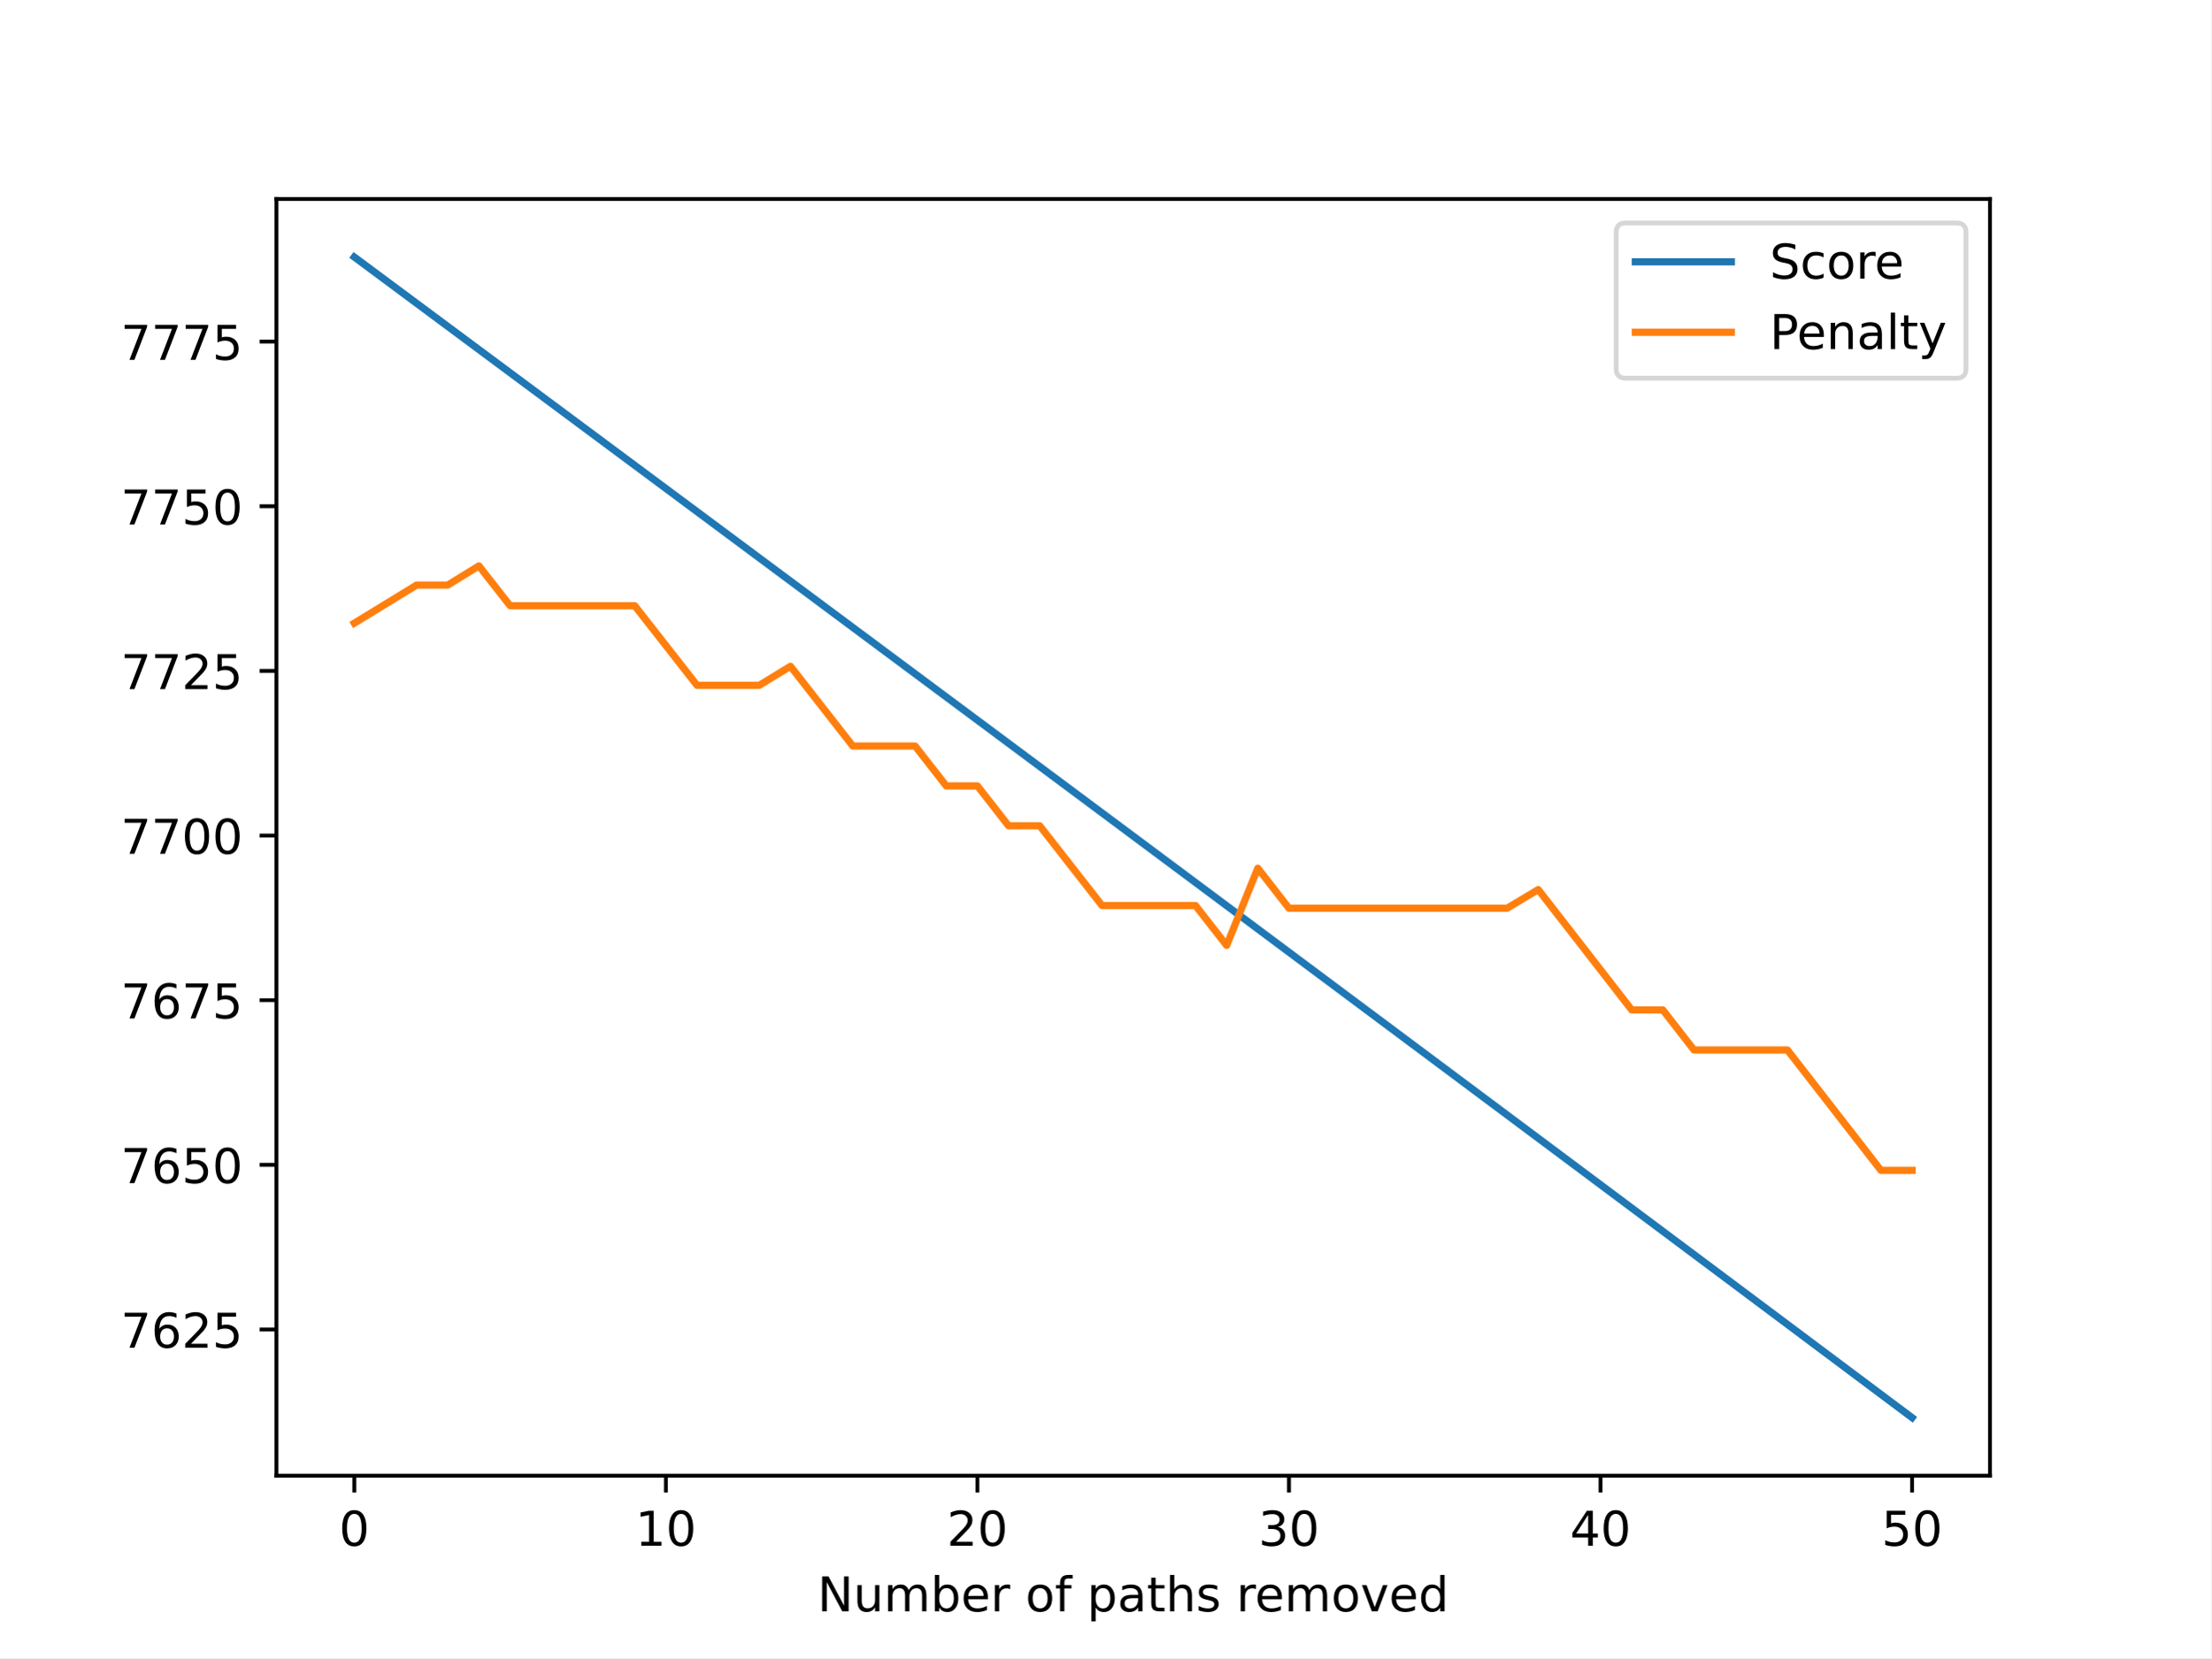
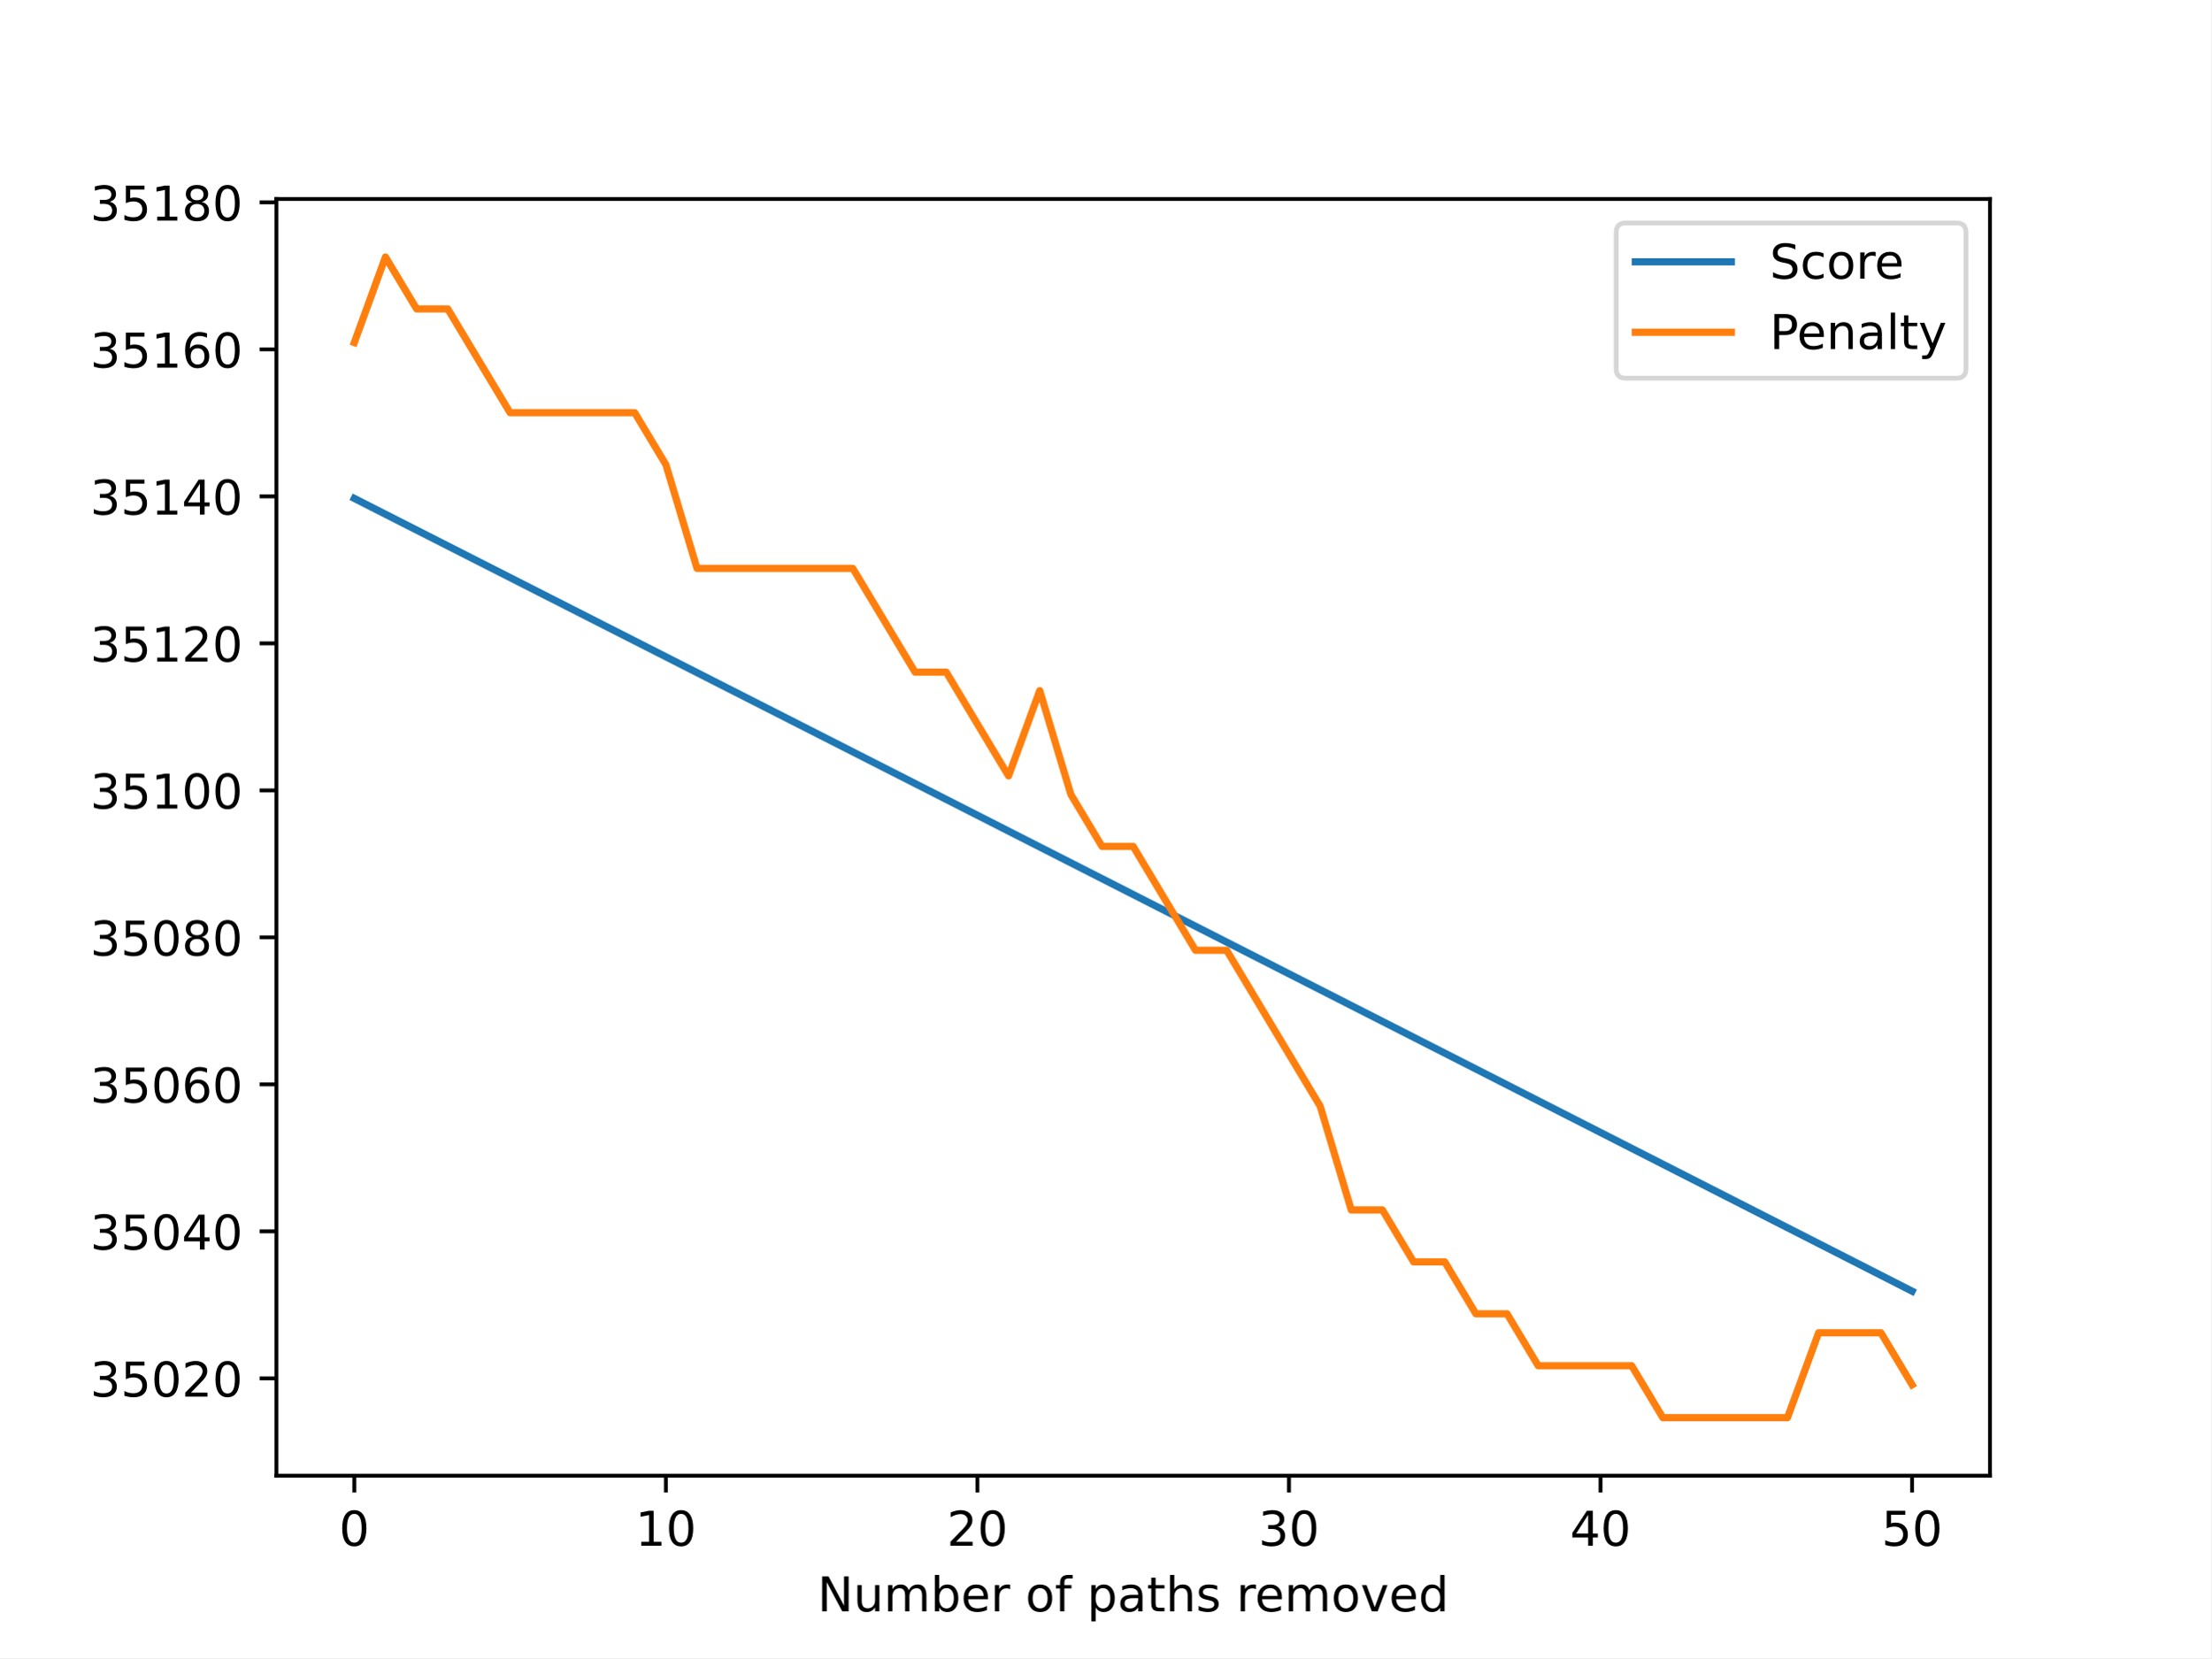
<svg xmlns="http://www.w3.org/2000/svg" xmlns:xlink="http://www.w3.org/1999/xlink" height="345.6pt" version="1.1" viewBox="0 0 460.8 345.6" width="460.8pt">
  <defs>
    <style type="text/css">*{stroke-linecap:butt;stroke-linejoin:round;}</style>
  </defs>
  <g id="figure_1">
    <g id="patch_1">
      <path d="M 0 345.6  L 460.8 345.6  L 460.8 0  L 0 0  z " style="fill:#ffffff;" />
    </g>
    <g id="axes_1">
      <g id="patch_2">
        <path d="M 57.6 307.584  L 414.72 307.584  L 414.72 41.472  L 57.6 41.472  z " style="fill:#ffffff;" />
      </g>
      <g id="matplotlib.axis_1">
        <g id="xtick_1">
          <g id="line2d_1">
            <defs>
-               <path d="M 0 0  L 0 3.5  " id="m27bc088cf8" style="stroke:#000000;stroke-width:0.8;" />
-             </defs>
-             <g>
-               <use style="stroke:#000000;stroke-width:0.8;" x="73.833" xlink:href="#m27bc088cf8" y="307.584" />
+               <path d="M 0 0  L 0 3.5  " id="m526ab28e0a" style="stroke:#000000;stroke-width:0.8;" />
+             </defs>
+             <g>
+               <use style="stroke:#000000;stroke-width:0.8;" x="73.833" xlink:href="#m526ab28e0a" y="307.584" />
            </g>
          </g>
          <g id="text_1">
            <g transform="translate(70.65148 322.1824)scale(0.1 -0.1)">
              <defs>
                <path d="M 31.781 66.406  Q 24.172 66.406 20.328 58.906  Q 16.5 51.422 16.5 36.375  Q 16.5 21.391 20.328 13.891  Q 24.172 6.391 31.781 6.391  Q 39.453 6.391 43.281 13.891  Q 47.125 21.391 47.125 36.375  Q 47.125 51.422 43.281 58.906  Q 39.453 66.406 31.781 66.406  z M 31.781 74.219  Q 44.047 74.219 50.516 64.516  Q 56.984 54.828 56.984 36.375  Q 56.984 17.969 50.516 8.266  Q 44.047 -1.422 31.781 -1.422  Q 19.531 -1.422 13.062 8.266  Q 6.594 17.969 6.594 36.375  Q 6.594 54.828 13.062 64.516  Q 19.531 74.219 31.781 74.219  z " id="DejaVuSans-48" />
              </defs>
              <use xlink:href="#DejaVuSans-48" />
            </g>
          </g>
        </g>
        <g id="xtick_2">
          <g id="line2d_2">
            <g>
-               <use style="stroke:#000000;stroke-width:0.8;" x="138.764" xlink:href="#m27bc088cf8" y="307.584" />
+               <use style="stroke:#000000;stroke-width:0.8;" x="138.764" xlink:href="#m526ab28e0a" y="307.584" />
            </g>
          </g>
          <g id="text_2">
            <g transform="translate(132.4011 322.1824)scale(0.1 -0.1)">
              <defs>
                <path d="M 12.406 8.297  L 28.516 8.297  L 28.516 63.922  L 10.984 60.406  L 10.984 69.391  L 28.422 72.906  L 38.281 72.906  L 38.281 8.297  L 54.391 8.297  L 54.391 0  L 12.406 0  z " id="DejaVuSans-49" />
              </defs>
              <use xlink:href="#DejaVuSans-49" />
              <use x="63.623" xlink:href="#DejaVuSans-48" />
            </g>
          </g>
        </g>
        <g id="xtick_3">
          <g id="line2d_3">
            <g>
-               <use style="stroke:#000000;stroke-width:0.8;" x="203.695" xlink:href="#m27bc088cf8" y="307.584" />
+               <use style="stroke:#000000;stroke-width:0.8;" x="203.695" xlink:href="#m526ab28e0a" y="307.584" />
            </g>
          </g>
          <g id="text_3">
            <g transform="translate(197.332 322.1824)scale(0.1 -0.1)">
              <defs>
                <path d="M 19.188 8.297  L 53.609 8.297  L 53.609 0  L 7.328 0  L 7.328 8.297  Q 12.938 14.109 22.625 23.891  Q 32.328 33.688 34.812 36.531  Q 39.547 41.844 41.422 45.531  Q 43.312 49.219 43.312 52.781  Q 43.312 58.594 39.234 62.25  Q 35.156 65.922 28.609 65.922  Q 23.969 65.922 18.812 64.312  Q 13.672 62.703 7.812 59.422  L 7.812 69.391  Q 13.766 71.781 18.938 73  Q 24.125 74.219 28.422 74.219  Q 39.75 74.219 46.484 68.547  Q 53.219 62.891 53.219 53.422  Q 53.219 48.922 51.531 44.891  Q 49.859 40.875 45.406 35.406  Q 44.188 33.984 37.641 27.219  Q 31.109 20.453 19.188 8.297  z " id="DejaVuSans-50" />
              </defs>
              <use xlink:href="#DejaVuSans-50" />
              <use x="63.623" xlink:href="#DejaVuSans-48" />
            </g>
          </g>
        </g>
        <g id="xtick_4">
          <g id="line2d_4">
            <g>
-               <use style="stroke:#000000;stroke-width:0.8;" x="268.625" xlink:href="#m27bc088cf8" y="307.584" />
+               <use style="stroke:#000000;stroke-width:0.8;" x="268.625" xlink:href="#m526ab28e0a" y="307.584" />
            </g>
          </g>
          <g id="text_4">
            <g transform="translate(262.263 322.1824)scale(0.1 -0.1)">
              <defs>
                <path d="M 40.578 39.312  Q 47.656 37.797 51.625 33  Q 55.609 28.219 55.609 21.188  Q 55.609 10.406 48.188 4.484  Q 40.766 -1.422 27.094 -1.422  Q 22.516 -1.422 17.656 -0.516  Q 12.797 0.391 7.625 2.203  L 7.625 11.719  Q 11.719 9.328 16.594 8.109  Q 21.484 6.891 26.812 6.891  Q 36.078 6.891 40.938 10.547  Q 45.797 14.203 45.797 21.188  Q 45.797 27.641 41.281 31.266  Q 36.766 34.906 28.719 34.906  L 20.219 34.906  L 20.219 43.016  L 29.109 43.016  Q 36.375 43.016 40.234 45.922  Q 44.094 48.828 44.094 54.297  Q 44.094 59.906 40.109 62.906  Q 36.141 65.922 28.719 65.922  Q 24.656 65.922 20.016 65.031  Q 15.375 64.156 9.812 62.312  L 9.812 71.094  Q 15.438 72.656 20.344 73.438  Q 25.25 74.219 29.594 74.219  Q 40.828 74.219 47.359 69.109  Q 53.906 64.016 53.906 55.328  Q 53.906 49.266 50.438 45.094  Q 46.969 40.922 40.578 39.312  z " id="DejaVuSans-51" />
              </defs>
              <use xlink:href="#DejaVuSans-51" />
              <use x="63.623" xlink:href="#DejaVuSans-48" />
            </g>
          </g>
        </g>
        <g id="xtick_5">
          <g id="line2d_5">
            <g>
-               <use style="stroke:#000000;stroke-width:0.8;" x="333.556" xlink:href="#m27bc088cf8" y="307.584" />
+               <use style="stroke:#000000;stroke-width:0.8;" x="333.556" xlink:href="#m526ab28e0a" y="307.584" />
            </g>
          </g>
          <g id="text_5">
            <g transform="translate(327.1939 322.1824)scale(0.1 -0.1)">
              <defs>
                <path d="M 37.797 64.312  L 12.891 25.391  L 37.797 25.391  z M 35.203 72.906  L 47.609 72.906  L 47.609 25.391  L 58.016 25.391  L 58.016 17.188  L 47.609 17.188  L 47.609 0  L 37.797 0  L 37.797 17.188  L 4.891 17.188  L 4.891 26.703  z " id="DejaVuSans-52" />
              </defs>
              <use xlink:href="#DejaVuSans-52" />
              <use x="63.623" xlink:href="#DejaVuSans-48" />
            </g>
          </g>
        </g>
        <g id="xtick_6">
          <g id="line2d_6">
            <g>
-               <use style="stroke:#000000;stroke-width:0.8;" x="398.487" xlink:href="#m27bc088cf8" y="307.584" />
+               <use style="stroke:#000000;stroke-width:0.8;" x="398.487" xlink:href="#m526ab28e0a" y="307.584" />
            </g>
          </g>
          <g id="text_6">
            <g transform="translate(392.1248 322.1824)scale(0.1 -0.1)">
              <defs>
                <path d="M 10.797 72.906  L 49.516 72.906  L 49.516 64.594  L 19.828 64.594  L 19.828 46.734  Q 21.969 47.469 24.109 47.828  Q 26.266 48.188 28.422 48.188  Q 40.625 48.188 47.75 41.5  Q 54.891 34.812 54.891 23.391  Q 54.891 11.625 47.562 5.094  Q 40.234 -1.422 26.906 -1.422  Q 22.312 -1.422 17.547 -0.641  Q 12.797 0.141 7.719 1.703  L 7.719 11.625  Q 12.109 9.234 16.797 8.062  Q 21.484 6.891 26.703 6.891  Q 35.156 6.891 40.078 11.328  Q 45.016 15.766 45.016 23.391  Q 45.016 31 40.078 35.438  Q 35.156 39.891 26.703 39.891  Q 22.75 39.891 18.812 39.016  Q 14.891 38.141 10.797 36.281  z " id="DejaVuSans-53" />
              </defs>
              <use xlink:href="#DejaVuSans-53" />
              <use x="63.623" xlink:href="#DejaVuSans-48" />
            </g>
          </g>
        </g>
        <g id="text_7">
          <g transform="translate(170.3561 335.8606)scale(0.1 -0.1)">
            <defs>
              <path d="M 9.812 72.906  L 23.094 72.906  L 55.422 11.922  L 55.422 72.906  L 64.984 72.906  L 64.984 0  L 51.703 0  L 19.391 60.984  L 19.391 0  L 9.812 0  z " id="DejaVuSans-78" />
              <path d="M 8.5 21.578  L 8.5 54.688  L 17.484 54.688  L 17.484 21.922  Q 17.484 14.156 20.5 10.266  Q 23.531 6.391 29.594 6.391  Q 36.859 6.391 41.078 11.031  Q 45.312 15.672 45.312 23.688  L 45.312 54.688  L 54.297 54.688  L 54.297 0  L 45.312 0  L 45.312 8.406  Q 42.047 3.422 37.719 1  Q 33.406 -1.422 27.688 -1.422  Q 18.266 -1.422 13.375 4.438  Q 8.5 10.297 8.5 21.578  z M 31.109 56  z " id="DejaVuSans-117" />
              <path d="M 52 44.188  Q 55.375 50.25 60.062 53.125  Q 64.75 56 71.094 56  Q 79.641 56 84.281 50.016  Q 88.922 44.047 88.922 33.016  L 88.922 0  L 79.891 0  L 79.891 32.719  Q 79.891 40.578 77.094 44.375  Q 74.312 48.188 68.609 48.188  Q 61.625 48.188 57.562 43.547  Q 53.516 38.922 53.516 30.906  L 53.516 0  L 44.484 0  L 44.484 32.719  Q 44.484 40.625 41.703 44.406  Q 38.922 48.188 33.109 48.188  Q 26.219 48.188 22.156 43.531  Q 18.109 38.875 18.109 30.906  L 18.109 0  L 9.078 0  L 9.078 54.688  L 18.109 54.688  L 18.109 46.188  Q 21.188 51.219 25.484 53.609  Q 29.781 56 35.688 56  Q 41.656 56 45.828 52.969  Q 50 49.953 52 44.188  z " id="DejaVuSans-109" />
              <path d="M 48.688 27.297  Q 48.688 37.203 44.609 42.844  Q 40.531 48.484 33.406 48.484  Q 26.266 48.484 22.188 42.844  Q 18.109 37.203 18.109 27.297  Q 18.109 17.391 22.188 11.75  Q 26.266 6.109 33.406 6.109  Q 40.531 6.109 44.609 11.75  Q 48.688 17.391 48.688 27.297  z M 18.109 46.391  Q 20.953 51.266 25.266 53.625  Q 29.594 56 35.594 56  Q 45.562 56 51.781 48.094  Q 58.016 40.188 58.016 27.297  Q 58.016 14.406 51.781 6.484  Q 45.562 -1.422 35.594 -1.422  Q 29.594 -1.422 25.266 0.953  Q 20.953 3.328 18.109 8.203  L 18.109 0  L 9.078 0  L 9.078 75.984  L 18.109 75.984  z " id="DejaVuSans-98" />
              <path d="M 56.203 29.594  L 56.203 25.203  L 14.891 25.203  Q 15.484 15.922 20.484 11.062  Q 25.484 6.203 34.422 6.203  Q 39.594 6.203 44.453 7.469  Q 49.312 8.734 54.109 11.281  L 54.109 2.781  Q 49.266 0.734 44.188 -0.344  Q 39.109 -1.422 33.891 -1.422  Q 20.797 -1.422 13.156 6.188  Q 5.516 13.812 5.516 26.812  Q 5.516 40.234 12.766 48.109  Q 20.016 56 32.328 56  Q 43.359 56 49.781 48.891  Q 56.203 41.797 56.203 29.594  z M 47.219 32.234  Q 47.125 39.594 43.094 43.984  Q 39.062 48.391 32.422 48.391  Q 24.906 48.391 20.391 44.141  Q 15.875 39.891 15.188 32.172  z " id="DejaVuSans-101" />
              <path d="M 41.109 46.297  Q 39.594 47.172 37.812 47.578  Q 36.031 48 33.891 48  Q 26.266 48 22.188 43.047  Q 18.109 38.094 18.109 28.812  L 18.109 0  L 9.078 0  L 9.078 54.688  L 18.109 54.688  L 18.109 46.188  Q 20.953 51.172 25.484 53.578  Q 30.031 56 36.531 56  Q 37.453 56 38.578 55.875  Q 39.703 55.766 41.062 55.516  z " id="DejaVuSans-114" />
              <path id="DejaVuSans-32" />
              <path d="M 30.609 48.391  Q 23.391 48.391 19.188 42.75  Q 14.984 37.109 14.984 27.297  Q 14.984 17.484 19.156 11.844  Q 23.344 6.203 30.609 6.203  Q 37.797 6.203 41.984 11.859  Q 46.188 17.531 46.188 27.297  Q 46.188 37.016 41.984 42.703  Q 37.797 48.391 30.609 48.391  z M 30.609 56  Q 42.328 56 49.016 48.375  Q 55.719 40.766 55.719 27.297  Q 55.719 13.875 49.016 6.219  Q 42.328 -1.422 30.609 -1.422  Q 18.844 -1.422 12.172 6.219  Q 5.516 13.875 5.516 27.297  Q 5.516 40.766 12.172 48.375  Q 18.844 56 30.609 56  z " id="DejaVuSans-111" />
              <path d="M 37.109 75.984  L 37.109 68.5  L 28.516 68.5  Q 23.688 68.5 21.797 66.547  Q 19.922 64.594 19.922 59.516  L 19.922 54.688  L 34.719 54.688  L 34.719 47.703  L 19.922 47.703  L 19.922 0  L 10.891 0  L 10.891 47.703  L 2.297 47.703  L 2.297 54.688  L 10.891 54.688  L 10.891 58.5  Q 10.891 67.625 15.141 71.797  Q 19.391 75.984 28.609 75.984  z " id="DejaVuSans-102" />
              <path d="M 18.109 8.203  L 18.109 -20.797  L 9.078 -20.797  L 9.078 54.688  L 18.109 54.688  L 18.109 46.391  Q 20.953 51.266 25.266 53.625  Q 29.594 56 35.594 56  Q 45.562 56 51.781 48.094  Q 58.016 40.188 58.016 27.297  Q 58.016 14.406 51.781 6.484  Q 45.562 -1.422 35.594 -1.422  Q 29.594 -1.422 25.266 0.953  Q 20.953 3.328 18.109 8.203  z M 48.688 27.297  Q 48.688 37.203 44.609 42.844  Q 40.531 48.484 33.406 48.484  Q 26.266 48.484 22.188 42.844  Q 18.109 37.203 18.109 27.297  Q 18.109 17.391 22.188 11.75  Q 26.266 6.109 33.406 6.109  Q 40.531 6.109 44.609 11.75  Q 48.688 17.391 48.688 27.297  z " id="DejaVuSans-112" />
              <path d="M 34.281 27.484  Q 23.391 27.484 19.188 25  Q 14.984 22.516 14.984 16.5  Q 14.984 11.719 18.141 8.906  Q 21.297 6.109 26.703 6.109  Q 34.188 6.109 38.703 11.406  Q 43.219 16.703 43.219 25.484  L 43.219 27.484  z M 52.203 31.203  L 52.203 0  L 43.219 0  L 43.219 8.297  Q 40.141 3.328 35.547 0.953  Q 30.953 -1.422 24.312 -1.422  Q 15.922 -1.422 10.953 3.297  Q 6 8.016 6 15.922  Q 6 25.141 12.172 29.828  Q 18.359 34.516 30.609 34.516  L 43.219 34.516  L 43.219 35.406  Q 43.219 41.609 39.141 45  Q 35.062 48.391 27.688 48.391  Q 23 48.391 18.547 47.266  Q 14.109 46.141 10.016 43.891  L 10.016 52.203  Q 14.938 54.109 19.578 55.047  Q 24.219 56 28.609 56  Q 40.484 56 46.344 49.844  Q 52.203 43.703 52.203 31.203  z " id="DejaVuSans-97" />
              <path d="M 18.312 70.219  L 18.312 54.688  L 36.812 54.688  L 36.812 47.703  L 18.312 47.703  L 18.312 18.016  Q 18.312 11.328 20.141 9.422  Q 21.969 7.516 27.594 7.516  L 36.812 7.516  L 36.812 0  L 27.594 0  Q 17.188 0 13.234 3.875  Q 9.281 7.766 9.281 18.016  L 9.281 47.703  L 2.688 47.703  L 2.688 54.688  L 9.281 54.688  L 9.281 70.219  z " id="DejaVuSans-116" />
              <path d="M 54.891 33.016  L 54.891 0  L 45.906 0  L 45.906 32.719  Q 45.906 40.484 42.875 44.328  Q 39.844 48.188 33.797 48.188  Q 26.516 48.188 22.312 43.547  Q 18.109 38.922 18.109 30.906  L 18.109 0  L 9.078 0  L 9.078 75.984  L 18.109 75.984  L 18.109 46.188  Q 21.344 51.125 25.703 53.562  Q 30.078 56 35.797 56  Q 45.219 56 50.047 50.172  Q 54.891 44.344 54.891 33.016  z " id="DejaVuSans-104" />
              <path d="M 44.281 53.078  L 44.281 44.578  Q 40.484 46.531 36.375 47.5  Q 32.281 48.484 27.875 48.484  Q 21.188 48.484 17.844 46.438  Q 14.5 44.391 14.5 40.281  Q 14.5 37.156 16.891 35.375  Q 19.281 33.594 26.516 31.984  L 29.594 31.297  Q 39.156 29.25 43.188 25.516  Q 47.219 21.781 47.219 15.094  Q 47.219 7.469 41.188 3.016  Q 35.156 -1.422 24.609 -1.422  Q 20.219 -1.422 15.453 -0.562  Q 10.688 0.297 5.422 2  L 5.422 11.281  Q 10.406 8.688 15.234 7.391  Q 20.062 6.109 24.812 6.109  Q 31.156 6.109 34.562 8.281  Q 37.984 10.453 37.984 14.406  Q 37.984 18.062 35.516 20.016  Q 33.062 21.969 24.703 23.781  L 21.578 24.516  Q 13.234 26.266 9.516 29.906  Q 5.812 33.547 5.812 39.891  Q 5.812 47.609 11.281 51.797  Q 16.75 56 26.812 56  Q 31.781 56 36.172 55.266  Q 40.578 54.547 44.281 53.078  z " id="DejaVuSans-115" />
              <path d="M 2.984 54.688  L 12.5 54.688  L 29.594 8.797  L 46.688 54.688  L 56.203 54.688  L 35.688 0  L 23.484 0  z " id="DejaVuSans-118" />
              <path d="M 45.406 46.391  L 45.406 75.984  L 54.391 75.984  L 54.391 0  L 45.406 0  L 45.406 8.203  Q 42.578 3.328 38.25 0.953  Q 33.938 -1.422 27.875 -1.422  Q 17.969 -1.422 11.734 6.484  Q 5.516 14.406 5.516 27.297  Q 5.516 40.188 11.734 48.094  Q 17.969 56 27.875 56  Q 33.938 56 38.25 53.625  Q 42.578 51.266 45.406 46.391  z M 14.797 27.297  Q 14.797 17.391 18.875 11.75  Q 22.953 6.109 30.078 6.109  Q 37.203 6.109 41.297 11.75  Q 45.406 17.391 45.406 27.297  Q 45.406 37.203 41.297 42.844  Q 37.203 48.484 30.078 48.484  Q 22.953 48.484 18.875 42.844  Q 14.797 37.203 14.797 27.297  z " id="DejaVuSans-100" />
            </defs>
            <use xlink:href="#DejaVuSans-78" />
            <use x="74.805" xlink:href="#DejaVuSans-117" />
            <use x="138.184" xlink:href="#DejaVuSans-109" />
            <use x="235.596" xlink:href="#DejaVuSans-98" />
            <use x="299.072" xlink:href="#DejaVuSans-101" />
            <use x="360.596" xlink:href="#DejaVuSans-114" />
            <use x="401.709" xlink:href="#DejaVuSans-32" />
            <use x="433.496" xlink:href="#DejaVuSans-111" />
            <use x="494.678" xlink:href="#DejaVuSans-102" />
            <use x="529.883" xlink:href="#DejaVuSans-32" />
            <use x="561.67" xlink:href="#DejaVuSans-112" />
            <use x="625.146" xlink:href="#DejaVuSans-97" />
            <use x="686.426" xlink:href="#DejaVuSans-116" />
            <use x="725.635" xlink:href="#DejaVuSans-104" />
            <use x="789.014" xlink:href="#DejaVuSans-115" />
            <use x="841.113" xlink:href="#DejaVuSans-32" />
            <use x="872.9" xlink:href="#DejaVuSans-114" />
            <use x="911.764" xlink:href="#DejaVuSans-101" />
            <use x="973.287" xlink:href="#DejaVuSans-109" />
            <use x="1070.699" xlink:href="#DejaVuSans-111" />
            <use x="1131.881" xlink:href="#DejaVuSans-118" />
            <use x="1191.061" xlink:href="#DejaVuSans-101" />
            <use x="1252.584" xlink:href="#DejaVuSans-100" />
          </g>
        </g>
      </g>
      <g id="matplotlib.axis_2">
        <g id="ytick_1">
          <g id="line2d_7">
            <defs>
-               <path d="M 0 0  L -3.5 0  " id="m6a22f4a682" style="stroke:#000000;stroke-width:0.8;" />
-             </defs>
-             <g>
-               <use style="stroke:#000000;stroke-width:0.8;" x="57.6" xlink:href="#m6a22f4a682" y="277.111" />
+               <path d="M 0 0  L -3.5 0  " id="m41a2ef9721" style="stroke:#000000;stroke-width:0.8;" />
+             </defs>
+             <g>
+               <use style="stroke:#000000;stroke-width:0.8;" x="57.6" xlink:href="#m41a2ef9721" y="287.299" />
            </g>
          </g>
          <g id="text_8">
-             <g transform="translate(25.15 280.9101)scale(0.1 -0.1)">
-               <defs>
-                 <path d="M 8.203 72.906  L 55.078 72.906  L 55.078 68.703  L 28.609 0  L 18.312 0  L 43.219 64.594  L 8.203 64.594  z " id="DejaVuSans-55" />
-                 <path d="M 33.016 40.375  Q 26.375 40.375 22.484 35.828  Q 18.609 31.297 18.609 23.391  Q 18.609 15.531 22.484 10.953  Q 26.375 6.391 33.016 6.391  Q 39.656 6.391 43.531 10.953  Q 47.406 15.531 47.406 23.391  Q 47.406 31.297 43.531 35.828  Q 39.656 40.375 33.016 40.375  z M 52.594 71.297  L 52.594 62.312  Q 48.875 64.062 45.094 64.984  Q 41.312 65.922 37.594 65.922  Q 27.828 65.922 22.672 59.328  Q 17.531 52.734 16.797 39.406  Q 19.672 43.656 24.016 45.922  Q 28.375 48.188 33.594 48.188  Q 44.578 48.188 50.953 41.516  Q 57.328 34.859 57.328 23.391  Q 57.328 12.156 50.688 5.359  Q 44.047 -1.422 33.016 -1.422  Q 20.359 -1.422 13.672 8.266  Q 6.984 17.969 6.984 36.375  Q 6.984 53.656 15.188 63.938  Q 23.391 74.219 37.203 74.219  Q 40.922 74.219 44.703 73.484  Q 48.484 72.75 52.594 71.297  z " id="DejaVuSans-54" />
-               </defs>
-               <use xlink:href="#DejaVuSans-55" />
-               <use x="63.623" xlink:href="#DejaVuSans-54" />
-               <use x="127.246" xlink:href="#DejaVuSans-50" />
-               <use x="190.869" xlink:href="#DejaVuSans-53" />
+             <g transform="translate(18.7875 291.0982)scale(0.1 -0.1)">
+               <use xlink:href="#DejaVuSans-51" />
+               <use x="63.623" xlink:href="#DejaVuSans-53" />
+               <use x="127.246" xlink:href="#DejaVuSans-48" />
+               <use x="190.869" xlink:href="#DejaVuSans-50" />
+               <use x="254.492" xlink:href="#DejaVuSans-48" />
            </g>
          </g>
        </g>
        <g id="ytick_2">
          <g id="line2d_8">
            <g>
-               <use style="stroke:#000000;stroke-width:0.8;" x="57.6" xlink:href="#m6a22f4a682" y="242.791" />
+               <use style="stroke:#000000;stroke-width:0.8;" x="57.6" xlink:href="#m41a2ef9721" y="256.658" />
            </g>
          </g>
          <g id="text_9">
-             <g transform="translate(25.15 246.5904)scale(0.1 -0.1)">
-               <use xlink:href="#DejaVuSans-55" />
-               <use x="63.623" xlink:href="#DejaVuSans-54" />
-               <use x="127.246" xlink:href="#DejaVuSans-53" />
-               <use x="190.869" xlink:href="#DejaVuSans-48" />
+             <g transform="translate(18.7875 260.4572)scale(0.1 -0.1)">
+               <use xlink:href="#DejaVuSans-51" />
+               <use x="63.623" xlink:href="#DejaVuSans-53" />
+               <use x="127.246" xlink:href="#DejaVuSans-48" />
+               <use x="190.869" xlink:href="#DejaVuSans-52" />
+               <use x="254.492" xlink:href="#DejaVuSans-48" />
            </g>
          </g>
        </g>
        <g id="ytick_3">
          <g id="line2d_9">
            <g>
-               <use style="stroke:#000000;stroke-width:0.8;" x="57.6" xlink:href="#m6a22f4a682" y="208.471" />
+               <use style="stroke:#000000;stroke-width:0.8;" x="57.6" xlink:href="#m41a2ef9721" y="226.017" />
            </g>
          </g>
          <g id="text_10">
-             <g transform="translate(25.15 212.2707)scale(0.1 -0.1)">
-               <use xlink:href="#DejaVuSans-55" />
-               <use x="63.623" xlink:href="#DejaVuSans-54" />
-               <use x="127.246" xlink:href="#DejaVuSans-55" />
-               <use x="190.869" xlink:href="#DejaVuSans-53" />
+             <g transform="translate(18.7875 229.8163)scale(0.1 -0.1)">
+               <defs>
+                 <path d="M 33.016 40.375  Q 26.375 40.375 22.484 35.828  Q 18.609 31.297 18.609 23.391  Q 18.609 15.531 22.484 10.953  Q 26.375 6.391 33.016 6.391  Q 39.656 6.391 43.531 10.953  Q 47.406 15.531 47.406 23.391  Q 47.406 31.297 43.531 35.828  Q 39.656 40.375 33.016 40.375  z M 52.594 71.297  L 52.594 62.312  Q 48.875 64.062 45.094 64.984  Q 41.312 65.922 37.594 65.922  Q 27.828 65.922 22.672 59.328  Q 17.531 52.734 16.797 39.406  Q 19.672 43.656 24.016 45.922  Q 28.375 48.188 33.594 48.188  Q 44.578 48.188 50.953 41.516  Q 57.328 34.859 57.328 23.391  Q 57.328 12.156 50.688 5.359  Q 44.047 -1.422 33.016 -1.422  Q 20.359 -1.422 13.672 8.266  Q 6.984 17.969 6.984 36.375  Q 6.984 53.656 15.188 63.938  Q 23.391 74.219 37.203 74.219  Q 40.922 74.219 44.703 73.484  Q 48.484 72.75 52.594 71.297  z " id="DejaVuSans-54" />
+               </defs>
+               <use xlink:href="#DejaVuSans-51" />
+               <use x="63.623" xlink:href="#DejaVuSans-53" />
+               <use x="127.246" xlink:href="#DejaVuSans-48" />
+               <use x="190.869" xlink:href="#DejaVuSans-54" />
+               <use x="254.492" xlink:href="#DejaVuSans-48" />
            </g>
          </g>
        </g>
        <g id="ytick_4">
          <g id="line2d_10">
            <g>
-               <use style="stroke:#000000;stroke-width:0.8;" x="57.6" xlink:href="#m6a22f4a682" y="174.152" />
+               <use style="stroke:#000000;stroke-width:0.8;" x="57.6" xlink:href="#m41a2ef9721" y="195.376" />
            </g>
          </g>
          <g id="text_11">
-             <g transform="translate(25.15 177.9509)scale(0.1 -0.1)">
-               <use xlink:href="#DejaVuSans-55" />
-               <use x="63.623" xlink:href="#DejaVuSans-55" />
+             <g transform="translate(18.7875 199.1754)scale(0.1 -0.1)">
+               <defs>
+                 <path d="M 31.781 34.625  Q 24.75 34.625 20.719 30.859  Q 16.703 27.094 16.703 20.516  Q 16.703 13.922 20.719 10.156  Q 24.75 6.391 31.781 6.391  Q 38.812 6.391 42.859 10.172  Q 46.922 13.969 46.922 20.516  Q 46.922 27.094 42.891 30.859  Q 38.875 34.625 31.781 34.625  z M 21.922 38.812  Q 15.578 40.375 12.031 44.719  Q 8.5 49.078 8.5 55.328  Q 8.5 64.062 14.719 69.141  Q 20.953 74.219 31.781 74.219  Q 42.672 74.219 48.875 69.141  Q 55.078 64.062 55.078 55.328  Q 55.078 49.078 51.531 44.719  Q 48 40.375 41.703 38.812  Q 48.828 37.156 52.797 32.312  Q 56.781 27.484 56.781 20.516  Q 56.781 9.906 50.312 4.234  Q 43.844 -1.422 31.781 -1.422  Q 19.734 -1.422 13.25 4.234  Q 6.781 9.906 6.781 20.516  Q 6.781 27.484 10.781 32.312  Q 14.797 37.156 21.922 38.812  z M 18.312 54.391  Q 18.312 48.734 21.844 45.562  Q 25.391 42.391 31.781 42.391  Q 38.141 42.391 41.719 45.562  Q 45.312 48.734 45.312 54.391  Q 45.312 60.062 41.719 63.234  Q 38.141 66.406 31.781 66.406  Q 25.391 66.406 21.844 63.234  Q 18.312 60.062 18.312 54.391  z " id="DejaVuSans-56" />
+               </defs>
+               <use xlink:href="#DejaVuSans-51" />
+               <use x="63.623" xlink:href="#DejaVuSans-53" />
              <use x="127.246" xlink:href="#DejaVuSans-48" />
-               <use x="190.869" xlink:href="#DejaVuSans-48" />
+               <use x="190.869" xlink:href="#DejaVuSans-56" />
+               <use x="254.492" xlink:href="#DejaVuSans-48" />
            </g>
          </g>
        </g>
        <g id="ytick_5">
          <g id="line2d_11">
            <g>
-               <use style="stroke:#000000;stroke-width:0.8;" x="57.6" xlink:href="#m6a22f4a682" y="139.832" />
+               <use style="stroke:#000000;stroke-width:0.8;" x="57.6" xlink:href="#m41a2ef9721" y="164.735" />
            </g>
          </g>
          <g id="text_12">
-             <g transform="translate(25.15 143.6312)scale(0.1 -0.1)">
-               <use xlink:href="#DejaVuSans-55" />
-               <use x="63.623" xlink:href="#DejaVuSans-55" />
-               <use x="127.246" xlink:href="#DejaVuSans-50" />
-               <use x="190.869" xlink:href="#DejaVuSans-53" />
+             <g transform="translate(18.7875 168.5344)scale(0.1 -0.1)">
+               <use xlink:href="#DejaVuSans-51" />
+               <use x="63.623" xlink:href="#DejaVuSans-53" />
+               <use x="127.246" xlink:href="#DejaVuSans-49" />
+               <use x="190.869" xlink:href="#DejaVuSans-48" />
+               <use x="254.492" xlink:href="#DejaVuSans-48" />
            </g>
          </g>
        </g>
        <g id="ytick_6">
          <g id="line2d_12">
            <g>
-               <use style="stroke:#000000;stroke-width:0.8;" x="57.6" xlink:href="#m6a22f4a682" y="105.512" />
+               <use style="stroke:#000000;stroke-width:0.8;" x="57.6" xlink:href="#m41a2ef9721" y="134.094" />
            </g>
          </g>
          <g id="text_13">
-             <g transform="translate(25.15 109.3114)scale(0.1 -0.1)">
-               <use xlink:href="#DejaVuSans-55" />
-               <use x="63.623" xlink:href="#DejaVuSans-55" />
-               <use x="127.246" xlink:href="#DejaVuSans-53" />
-               <use x="190.869" xlink:href="#DejaVuSans-48" />
+             <g transform="translate(18.7875 137.8935)scale(0.1 -0.1)">
+               <use xlink:href="#DejaVuSans-51" />
+               <use x="63.623" xlink:href="#DejaVuSans-53" />
+               <use x="127.246" xlink:href="#DejaVuSans-49" />
+               <use x="190.869" xlink:href="#DejaVuSans-50" />
+               <use x="254.492" xlink:href="#DejaVuSans-48" />
            </g>
          </g>
        </g>
        <g id="ytick_7">
          <g id="line2d_13">
            <g>
-               <use style="stroke:#000000;stroke-width:0.8;" x="57.6" xlink:href="#m6a22f4a682" y="71.192" />
+               <use style="stroke:#000000;stroke-width:0.8;" x="57.6" xlink:href="#m41a2ef9721" y="103.453" />
            </g>
          </g>
          <g id="text_14">
-             <g transform="translate(25.15 74.99167)scale(0.1 -0.1)">
-               <use xlink:href="#DejaVuSans-55" />
-               <use x="63.623" xlink:href="#DejaVuSans-55" />
-               <use x="127.246" xlink:href="#DejaVuSans-55" />
-               <use x="190.869" xlink:href="#DejaVuSans-53" />
-             </g>
-           </g>
-         </g>
-       </g>
-       <g id="line2d_14">
-         <path clip-path="url(#pc91fd6bdcb)" d="M 73.833 53.568  L 80.326 58.39  L 86.819 63.212  L 93.312 68.035  L 99.805 72.858  L 106.298 77.681  L 112.791 82.505  L 119.284 87.329  L 125.777 92.155  L 132.271 96.981  L 138.764 101.807  L 145.257 106.634  L 151.75 111.461  L 158.243 116.289  L 164.736 121.117  L 171.229 125.946  L 177.722 130.775  L 184.215 135.605  L 190.708 140.435  L 197.201 145.267  L 203.695 150.099  L 210.188 154.932  L 216.681 159.764  L 223.174 164.598  L 229.667 169.432  L 236.16 174.268  L 242.653 179.105  L 249.146 183.944  L 255.639 188.783  L 262.132 193.625  L 268.625 198.467  L 275.119 203.31  L 281.612 208.154  L 288.105 212.998  L 294.598 217.843  L 301.091 222.689  L 307.584 227.537  L 314.077 232.385  L 320.57 237.234  L 327.063 242.083  L 333.556 246.933  L 340.049 251.784  L 346.543 256.635  L 353.036 261.488  L 359.529 266.342  L 366.022 271.197  L 372.515 276.054  L 379.008 280.912  L 385.501 285.769  L 391.994 290.629  L 398.487 295.488  " style="fill:none;stroke:#1f77b4;stroke-linecap:square;stroke-width:1.5;" />
-       </g>
-       <g id="line2d_15">
-         <path clip-path="url(#pc91fd6bdcb)" d="M 73.833 129.886  L 80.326 125.922  L 86.819 121.942  L 93.312 121.942  L 99.805 117.946  L 106.298 126.242  L 112.791 126.242  L 119.284 126.242  L 125.777 126.242  L 132.271 126.242  L 138.764 134.537  L 145.257 142.833  L 151.75 142.833  L 158.243 142.833  L 164.736 138.871  L 171.229 147.182  L 177.722 155.494  L 184.215 155.494  L 190.708 155.494  L 197.201 163.806  L 203.695 163.806  L 210.188 172.117  L 216.681 172.117  L 223.174 180.429  L 229.667 188.741  L 236.16 188.741  L 242.653 188.741  L 249.146 188.741  L 255.639 197.053  L 262.132 180.964  L 268.625 189.308  L 275.119 189.308  L 281.612 189.308  L 288.105 189.308  L 294.598 189.308  L 301.091 189.308  L 307.584 189.308  L 314.077 189.308  L 320.57 185.413  L 327.063 193.773  L 333.556 202.134  L 340.049 210.494  L 346.543 210.494  L 353.036 218.855  L 359.529 218.855  L 366.022 218.855  L 372.515 218.855  L 379.008 227.215  L 385.501 235.576  L 391.994 243.936  L 398.487 243.936  " style="fill:none;stroke:#ff7f0e;stroke-linecap:square;stroke-width:1.5;" />
+             <g transform="translate(18.7875 107.2525)scale(0.1 -0.1)">
+               <use xlink:href="#DejaVuSans-51" />
+               <use x="63.623" xlink:href="#DejaVuSans-53" />
+               <use x="127.246" xlink:href="#DejaVuSans-49" />
+               <use x="190.869" xlink:href="#DejaVuSans-52" />
+               <use x="254.492" xlink:href="#DejaVuSans-48" />
+             </g>
+           </g>
+         </g>
+         <g id="ytick_8">
+           <g id="line2d_14">
+             <g>
+               <use style="stroke:#000000;stroke-width:0.8;" x="57.6" xlink:href="#m41a2ef9721" y="72.812" />
+             </g>
+           </g>
+           <g id="text_15">
+             <g transform="translate(18.7875 76.61159)scale(0.1 -0.1)">
+               <use xlink:href="#DejaVuSans-51" />
+               <use x="63.623" xlink:href="#DejaVuSans-53" />
+               <use x="127.246" xlink:href="#DejaVuSans-49" />
+               <use x="190.869" xlink:href="#DejaVuSans-54" />
+               <use x="254.492" xlink:href="#DejaVuSans-48" />
+             </g>
+           </g>
+         </g>
+         <g id="ytick_9">
+           <g id="line2d_15">
+             <g>
+               <use style="stroke:#000000;stroke-width:0.8;" x="57.6" xlink:href="#m41a2ef9721" y="42.171" />
+             </g>
+           </g>
+           <g id="text_16">
+             <g transform="translate(18.7875 45.97065)scale(0.1 -0.1)">
+               <use xlink:href="#DejaVuSans-51" />
+               <use x="63.623" xlink:href="#DejaVuSans-53" />
+               <use x="127.246" xlink:href="#DejaVuSans-49" />
+               <use x="190.869" xlink:href="#DejaVuSans-56" />
+               <use x="254.492" xlink:href="#DejaVuSans-48" />
+             </g>
+           </g>
+         </g>
+       </g>
+       <g id="line2d_16">
+         <path clip-path="url(#p001ff86d3c)" d="M 73.833 103.879  L 80.326 107.18  L 86.819 110.48  L 93.312 113.781  L 99.805 117.083  L 106.298 120.384  L 112.791 123.685  L 119.284 126.987  L 125.777 130.289  L 132.271 133.59  L 138.764 136.893  L 145.257 140.195  L 151.75 143.498  L 158.243 146.801  L 164.736 150.103  L 171.229 153.406  L 177.722 156.709  L 184.215 160.013  L 190.708 163.317  L 197.201 166.621  L 203.695 169.926  L 210.188 173.231  L 216.681 176.535  L 223.174 179.84  L 229.667 183.145  L 236.16 186.45  L 242.653 189.755  L 249.146 193.06  L 255.639 196.366  L 262.132 199.672  L 268.625 202.978  L 275.119 206.284  L 281.612 209.591  L 288.105 212.897  L 294.598 216.204  L 301.091 219.511  L 307.584 222.818  L 314.077 226.125  L 320.57 229.432  L 327.063 232.74  L 333.556 236.047  L 340.049 239.355  L 346.543 242.662  L 353.036 245.97  L 359.529 249.278  L 366.022 252.586  L 372.515 255.894  L 379.008 259.202  L 385.501 262.51  L 391.994 265.819  L 398.487 269.127  " style="fill:none;stroke:#1f77b4;stroke-linecap:square;stroke-width:1.5;" />
+       </g>
+       <g id="line2d_17">
+         <path clip-path="url(#p001ff86d3c)" d="M 73.833 71.4  L 80.326 53.568  L 86.819 64.384  L 93.312 64.384  L 99.805 75.2  L 106.298 86.016  L 112.791 86.016  L 119.284 86.016  L 125.777 86.016  L 132.271 86.016  L 138.764 96.833  L 145.257 118.465  L 151.75 118.465  L 158.243 118.465  L 164.736 118.465  L 171.229 118.465  L 177.722 118.465  L 184.215 129.281  L 190.708 140.097  L 197.201 140.097  L 203.695 150.913  L 210.188 161.729  L 216.681 143.951  L 223.174 165.599  L 229.667 176.423  L 236.16 176.423  L 242.653 187.247  L 249.146 198.071  L 255.639 198.071  L 262.132 208.895  L 268.625 219.719  L 275.119 230.544  L 281.612 252.192  L 288.105 252.192  L 294.598 263.016  L 301.091 263.016  L 307.584 273.84  L 314.077 273.84  L 320.57 284.664  L 327.063 284.664  L 333.556 284.664  L 340.049 284.664  L 346.543 295.488  L 353.036 295.488  L 359.529 295.488  L 366.022 295.488  L 372.515 295.488  L 379.008 277.795  L 385.501 277.795  L 391.994 277.795  L 398.487 288.627  " style="fill:none;stroke:#ff7f0e;stroke-linecap:square;stroke-width:1.5;" />
      </g>
      <g id="patch_3">
        <path d="M 57.6 307.584  L 57.6 41.472  " style="fill:none;stroke:#000000;stroke-linecap:square;stroke-linejoin:miter;stroke-width:0.8;" />
      </g>
      <g id="patch_4">
        <path d="M 414.72 307.584  L 414.72 41.472  " style="fill:none;stroke:#000000;stroke-linecap:square;stroke-linejoin:miter;stroke-width:0.8;" />
      </g>
      <g id="patch_5">
        <path d="M 57.6 307.584  L 414.72 307.584  " style="fill:none;stroke:#000000;stroke-linecap:square;stroke-linejoin:miter;stroke-width:0.8;" />
      </g>
      <g id="patch_6">
        <path d="M 57.6 41.472  L 414.72 41.472  " style="fill:none;stroke:#000000;stroke-linecap:square;stroke-linejoin:miter;stroke-width:0.8;" />
      </g>
      <g id="legend_1">
        <g id="patch_7">
          <path d="M 338.817 78.828  L 407.72 78.828  Q 409.72 78.828 409.72 76.828  L 409.72 48.472  Q 409.72 46.472 407.72 46.472  L 338.817 46.472  Q 336.817 46.472 336.817 48.472  L 336.817 76.828  Q 336.817 78.828 338.817 78.828  z " style="fill:#ffffff;opacity:0.8;stroke:#cccccc;stroke-linejoin:miter;" />
        </g>
-         <g id="line2d_16">
+         <g id="line2d_18">
          <path d="M 340.817 54.57  L 360.817 54.57  " style="fill:none;stroke:#1f77b4;stroke-linecap:square;stroke-width:1.5;" />
        </g>
-         <g id="line2d_17" />
-         <g id="text_15">
+         <g id="line2d_19" />
+         <g id="text_17">
          <g transform="translate(368.8169 58.07044)scale(0.1 -0.1)">
            <defs>
              <path d="M 53.516 70.516  L 53.516 60.891  Q 47.906 63.578 42.922 64.891  Q 37.938 66.219 33.297 66.219  Q 25.25 66.219 20.875 63.094  Q 16.5 59.969 16.5 54.203  Q 16.5 49.359 19.406 46.891  Q 22.312 44.438 30.422 42.922  L 36.375 41.703  Q 47.406 39.594 52.656 34.297  Q 57.906 29 57.906 20.125  Q 57.906 9.516 50.797 4.047  Q 43.703 -1.422 29.984 -1.422  Q 24.812 -1.422 18.969 -0.25  Q 13.141 0.922 6.891 3.219  L 6.891 13.375  Q 12.891 10.016 18.656 8.297  Q 24.422 6.594 29.984 6.594  Q 38.422 6.594 43.016 9.906  Q 47.609 13.234 47.609 19.391  Q 47.609 24.75 44.312 27.781  Q 41.016 30.812 33.5 32.328  L 27.484 33.5  Q 16.453 35.688 11.516 40.375  Q 6.594 45.062 6.594 53.422  Q 6.594 63.094 13.406 68.656  Q 20.219 74.219 32.172 74.219  Q 37.312 74.219 42.625 73.281  Q 47.953 72.359 53.516 70.516  z " id="DejaVuSans-83" />
              <path d="M 48.781 52.594  L 48.781 44.188  Q 44.969 46.297 41.141 47.344  Q 37.312 48.391 33.406 48.391  Q 24.656 48.391 19.812 42.844  Q 14.984 37.312 14.984 27.297  Q 14.984 17.281 19.812 11.734  Q 24.656 6.203 33.406 6.203  Q 37.312 6.203 41.141 7.25  Q 44.969 8.297 48.781 10.406  L 48.781 2.094  Q 45.016 0.344 40.984 -0.531  Q 36.969 -1.422 32.422 -1.422  Q 20.062 -1.422 12.781 6.344  Q 5.516 14.109 5.516 27.297  Q 5.516 40.672 12.859 48.328  Q 20.219 56 33.016 56  Q 37.156 56 41.109 55.141  Q 45.062 54.297 48.781 52.594  z " id="DejaVuSans-99" />
            </defs>
            <use xlink:href="#DejaVuSans-83" />
            <use x="63.477" xlink:href="#DejaVuSans-99" />
            <use x="118.457" xlink:href="#DejaVuSans-111" />
            <use x="179.639" xlink:href="#DejaVuSans-114" />
            <use x="218.502" xlink:href="#DejaVuSans-101" />
          </g>
        </g>
-         <g id="line2d_18">
+         <g id="line2d_20">
          <path d="M 340.817 69.249  L 360.817 69.249  " style="fill:none;stroke:#ff7f0e;stroke-linecap:square;stroke-width:1.5;" />
        </g>
-         <g id="line2d_19" />
-         <g id="text_16">
+         <g id="line2d_21" />
+         <g id="text_18">
          <g transform="translate(368.8169 72.74856)scale(0.1 -0.1)">
            <defs>
              <path d="M 19.672 64.797  L 19.672 37.406  L 32.078 37.406  Q 38.969 37.406 42.719 40.969  Q 46.484 44.531 46.484 51.125  Q 46.484 57.672 42.719 61.234  Q 38.969 64.797 32.078 64.797  z M 9.812 72.906  L 32.078 72.906  Q 44.344 72.906 50.609 67.359  Q 56.891 61.812 56.891 51.125  Q 56.891 40.328 50.609 34.812  Q 44.344 29.297 32.078 29.297  L 19.672 29.297  L 19.672 0  L 9.812 0  z " id="DejaVuSans-80" />
              <path d="M 54.891 33.016  L 54.891 0  L 45.906 0  L 45.906 32.719  Q 45.906 40.484 42.875 44.328  Q 39.844 48.188 33.797 48.188  Q 26.516 48.188 22.312 43.547  Q 18.109 38.922 18.109 30.906  L 18.109 0  L 9.078 0  L 9.078 54.688  L 18.109 54.688  L 18.109 46.188  Q 21.344 51.125 25.703 53.562  Q 30.078 56 35.797 56  Q 45.219 56 50.047 50.172  Q 54.891 44.344 54.891 33.016  z " id="DejaVuSans-110" />
              <path d="M 9.422 75.984  L 18.406 75.984  L 18.406 0  L 9.422 0  z " id="DejaVuSans-108" />
              <path d="M 32.172 -5.078  Q 28.375 -14.844 24.75 -17.812  Q 21.141 -20.797 15.094 -20.797  L 7.906 -20.797  L 7.906 -13.281  L 13.188 -13.281  Q 16.891 -13.281 18.938 -11.516  Q 21 -9.766 23.484 -3.219  L 25.094 0.875  L 2.984 54.688  L 12.5 54.688  L 29.594 11.922  L 46.688 54.688  L 56.203 54.688  z " id="DejaVuSans-121" />
            </defs>
            <use xlink:href="#DejaVuSans-80" />
            <use x="56.678" xlink:href="#DejaVuSans-101" />
            <use x="118.201" xlink:href="#DejaVuSans-110" />
            <use x="181.58" xlink:href="#DejaVuSans-97" />
            <use x="242.859" xlink:href="#DejaVuSans-108" />
            <use x="270.643" xlink:href="#DejaVuSans-116" />
            <use x="309.852" xlink:href="#DejaVuSans-121" />
          </g>
        </g>
      </g>
    </g>
  </g>
  <defs>
-     <clipPath id="pc91fd6bdcb">
+     <clipPath id="p001ff86d3c">
      <rect height="266.112" width="357.12" x="57.6" y="41.472" />
    </clipPath>
  </defs>
</svg>
